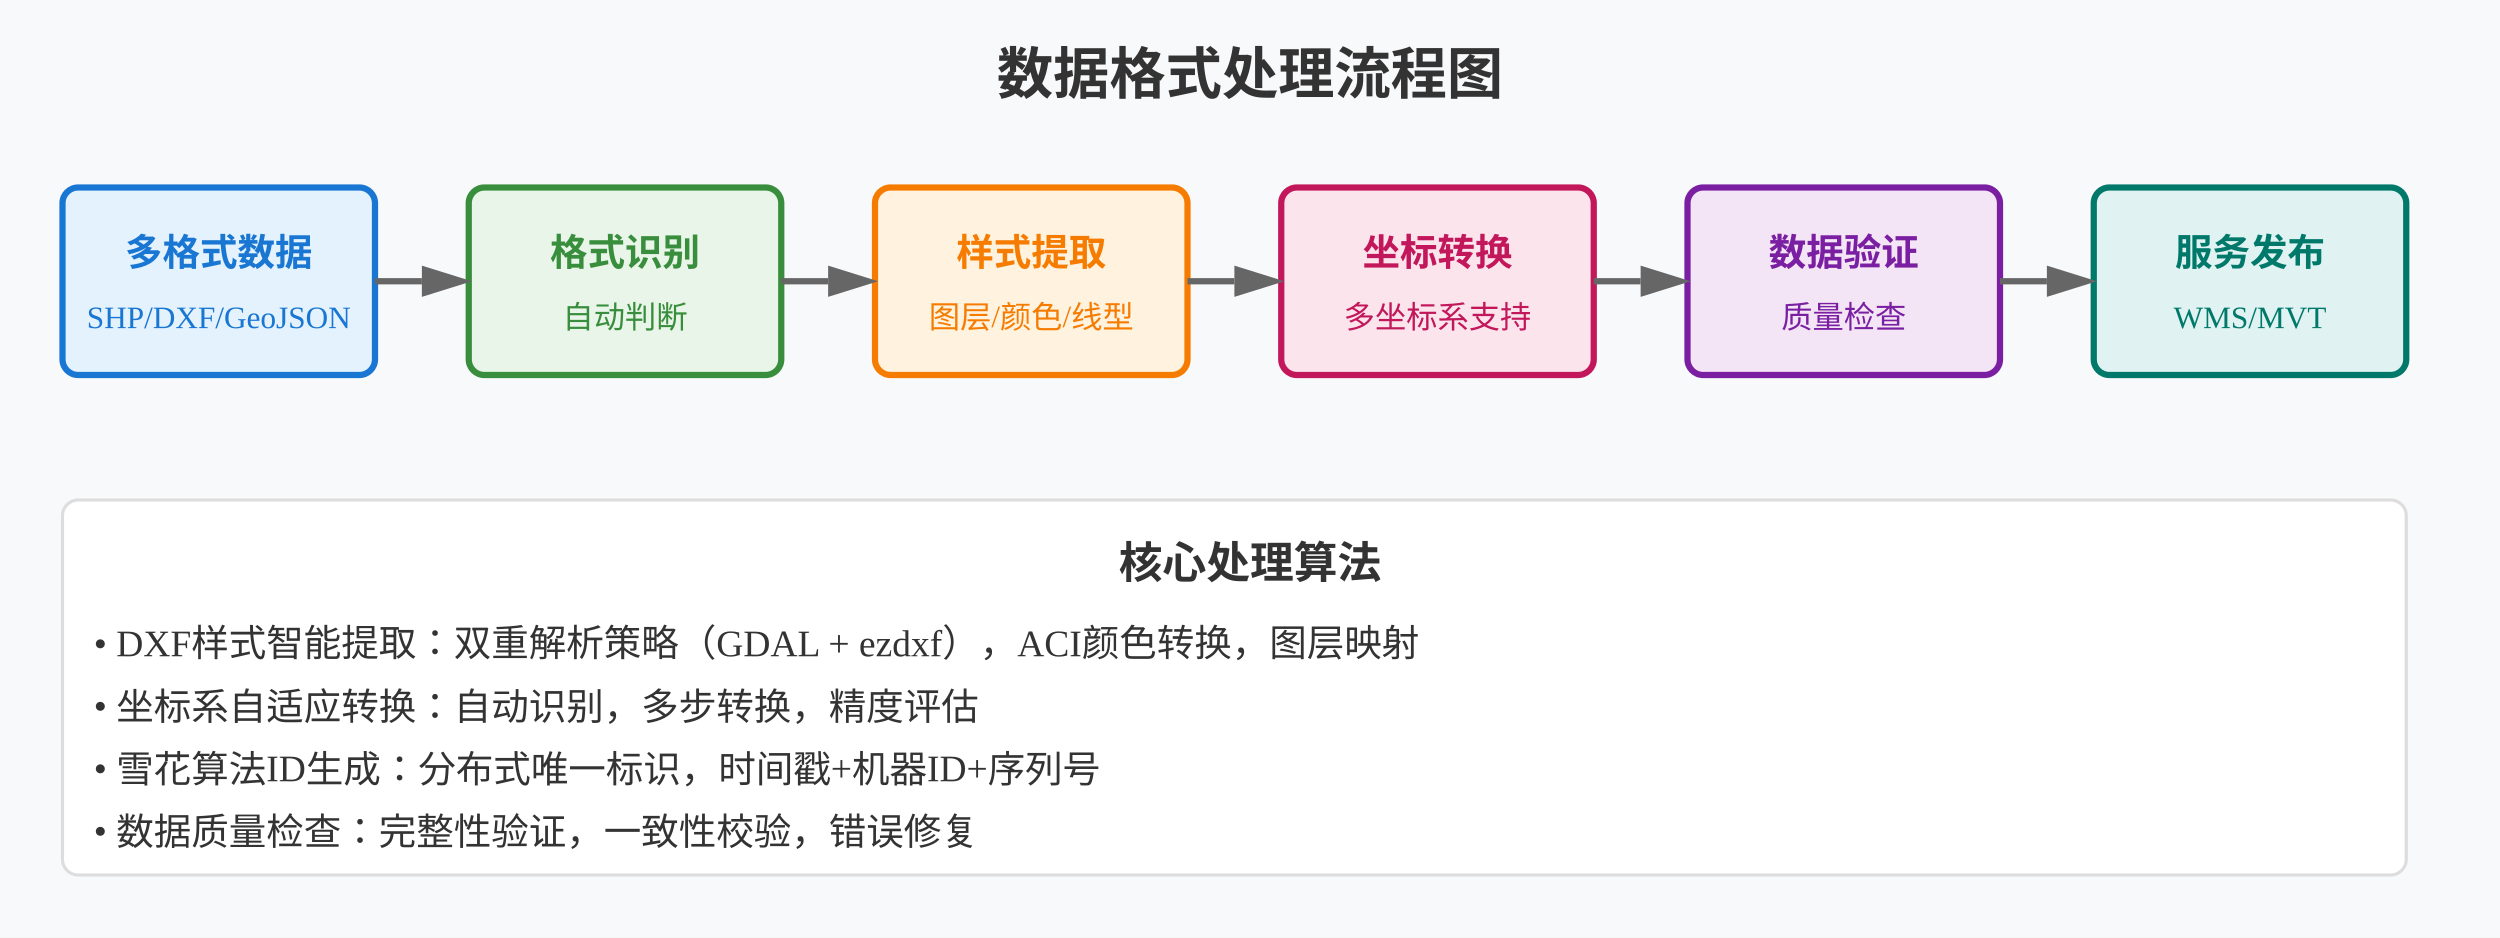
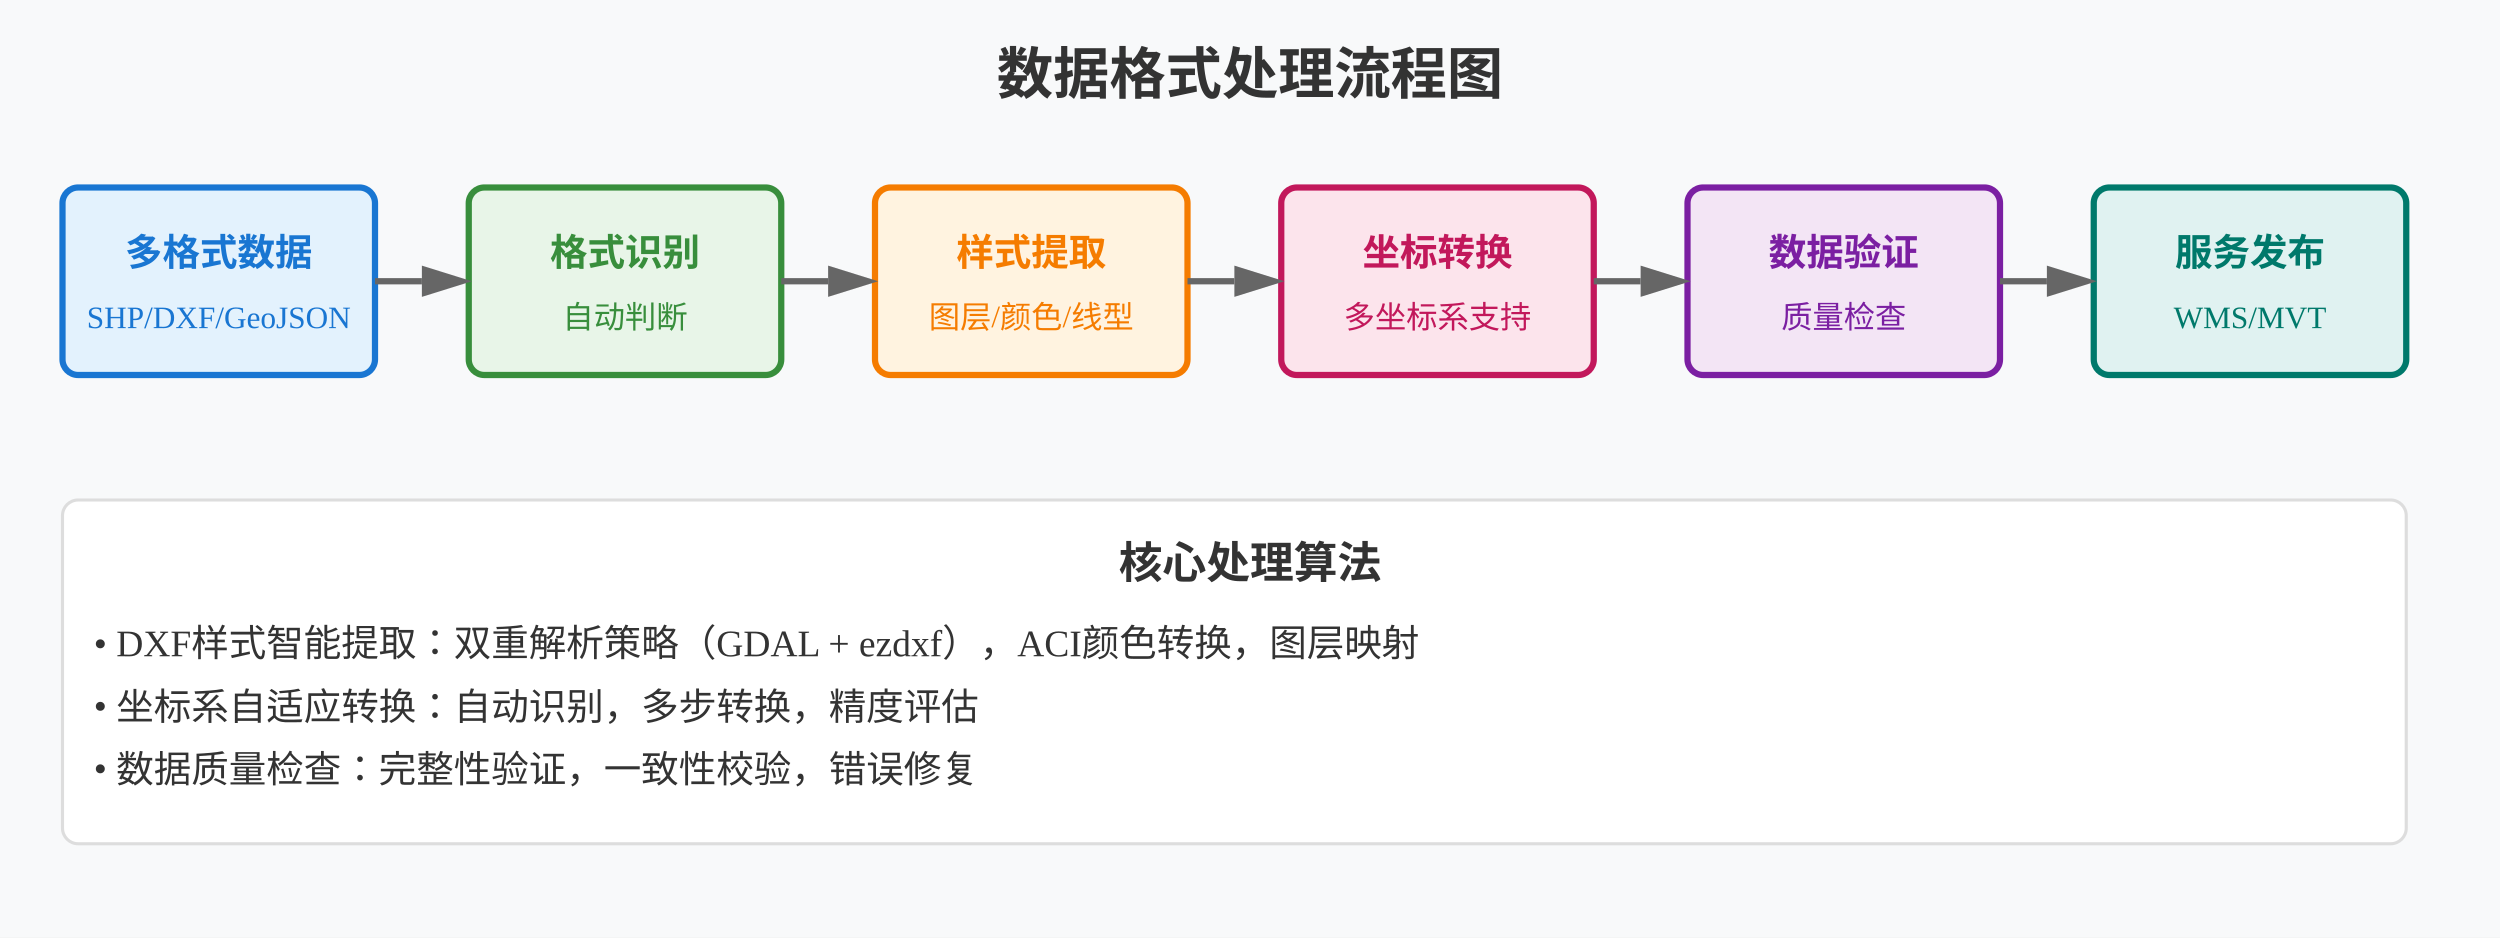
<svg xmlns="http://www.w3.org/2000/svg" width="800" height="300">
  <rect width="800" height="300" fill="#f8f9fa" />
  <text x="400" y="30" text-anchor="middle" font-size="18" font-weight="bold" fill="#333">数据格式处理流程图</text>
  <rect x="20" y="60" width="100" height="60" fill="#e3f2fd" stroke="#1976d2" stroke-width="2" rx="5" />
  <text x="70" y="85" text-anchor="middle" font-size="12" font-weight="bold" fill="#1976d2">多格式数据</text>
  <text x="70" y="105" text-anchor="middle" font-size="10" fill="#1976d2">SHP/DXF/GeoJSON</text>
  <rect x="150" y="60" width="100" height="60" fill="#e8f5e8" stroke="#388e3c" stroke-width="2" rx="5" />
  <text x="200" y="85" text-anchor="middle" font-size="12" font-weight="bold" fill="#388e3c">格式识别</text>
  <text x="200" y="105" text-anchor="middle" font-size="10" fill="#388e3c">自动判断</text>
  <rect x="280" y="60" width="100" height="60" fill="#fff3e0" stroke="#f57c00" stroke-width="2" rx="5" />
  <text x="330" y="85" text-anchor="middle" font-size="12" font-weight="bold" fill="#f57c00">样式提取</text>
  <text x="330" y="105" text-anchor="middle" font-size="10" fill="#f57c00">图层/颜色/线型</text>
  <rect x="410" y="60" width="100" height="60" fill="#fce4ec" stroke="#c2185b" stroke-width="2" rx="5" />
  <text x="460" y="85" text-anchor="middle" font-size="12" font-weight="bold" fill="#c2185b">坐标转换</text>
  <text x="460" y="105" text-anchor="middle" font-size="10" fill="#c2185b">多坐标系支持</text>
  <rect x="540" y="60" width="100" height="60" fill="#f3e5f5" stroke="#7b1fa2" stroke-width="2" rx="5" />
  <text x="590" y="85" text-anchor="middle" font-size="12" font-weight="bold" fill="#7b1fa2">数据验证</text>
  <text x="590" y="105" text-anchor="middle" font-size="10" fill="#7b1fa2">质量检查</text>
  <rect x="670" y="60" width="100" height="60" fill="#e0f2f1" stroke="#00796b" stroke-width="2" rx="5" />
  <text x="720" y="85" text-anchor="middle" font-size="12" font-weight="bold" fill="#00796b">服务发布</text>
  <text x="720" y="105" text-anchor="middle" font-size="10" fill="#00796b">WMS/MVT</text>
  <line x1="120" y1="90" x2="135" y2="90" stroke="#666" stroke-width="2" marker-end="url(#arrowhead)" />
  <line x1="250" y1="90" x2="265" y2="90" stroke="#666" stroke-width="2" marker-end="url(#arrowhead)" />
  <line x1="380" y1="90" x2="395" y2="90" stroke="#666" stroke-width="2" marker-end="url(#arrowhead)" />
  <line x1="510" y1="90" x2="525" y2="90" stroke="#666" stroke-width="2" marker-end="url(#arrowhead)" />
  <line x1="640" y1="90" x2="655" y2="90" stroke="#666" stroke-width="2" marker-end="url(#arrowhead)" />
-   <rect x="20" y="160" width="750" height="120" fill="#fff" stroke="#ddd" stroke-width="1" rx="5" />
+   <rect x="20" y="160" width="750" height="110" fill="#fff" stroke="#ddd" stroke-width="1" rx="5" />
  <text x="400" y="185" text-anchor="middle" font-size="14" font-weight="bold" fill="#333">核心处理算法</text>
  <text x="30" y="210" font-size="12" fill="#333">• DXF样式智能提取：双重解析策略（GDAL + ezdxf），ACI颜色转换，图层映射</text>
  <text x="30" y="230" font-size="12" fill="#333">• 坐标系自适应转换：自动识别，多步转换，精度评估</text>
-   <text x="30" y="250" font-size="12" fill="#333">• 雪花算法ID生成：分布式唯一标识，时间戳+机器ID+序列号</text>
-   <text x="30" y="270" font-size="12" fill="#333">• 数据质量检查：完整性验证，一致性校验，错误修复</text>
+   <text x="30" y="250" font-size="12" fill="#333">• 数据质量检查：完整性验证，一致性校验，错误修复</text>
  <defs>
    <marker id="arrowhead" markerWidth="8" markerHeight="5" refX="0" refY="2.5" orient="auto">
      <polygon points="0 0, 8 2.5, 0 5" fill="#666" />
    </marker>
  </defs>
</svg>
